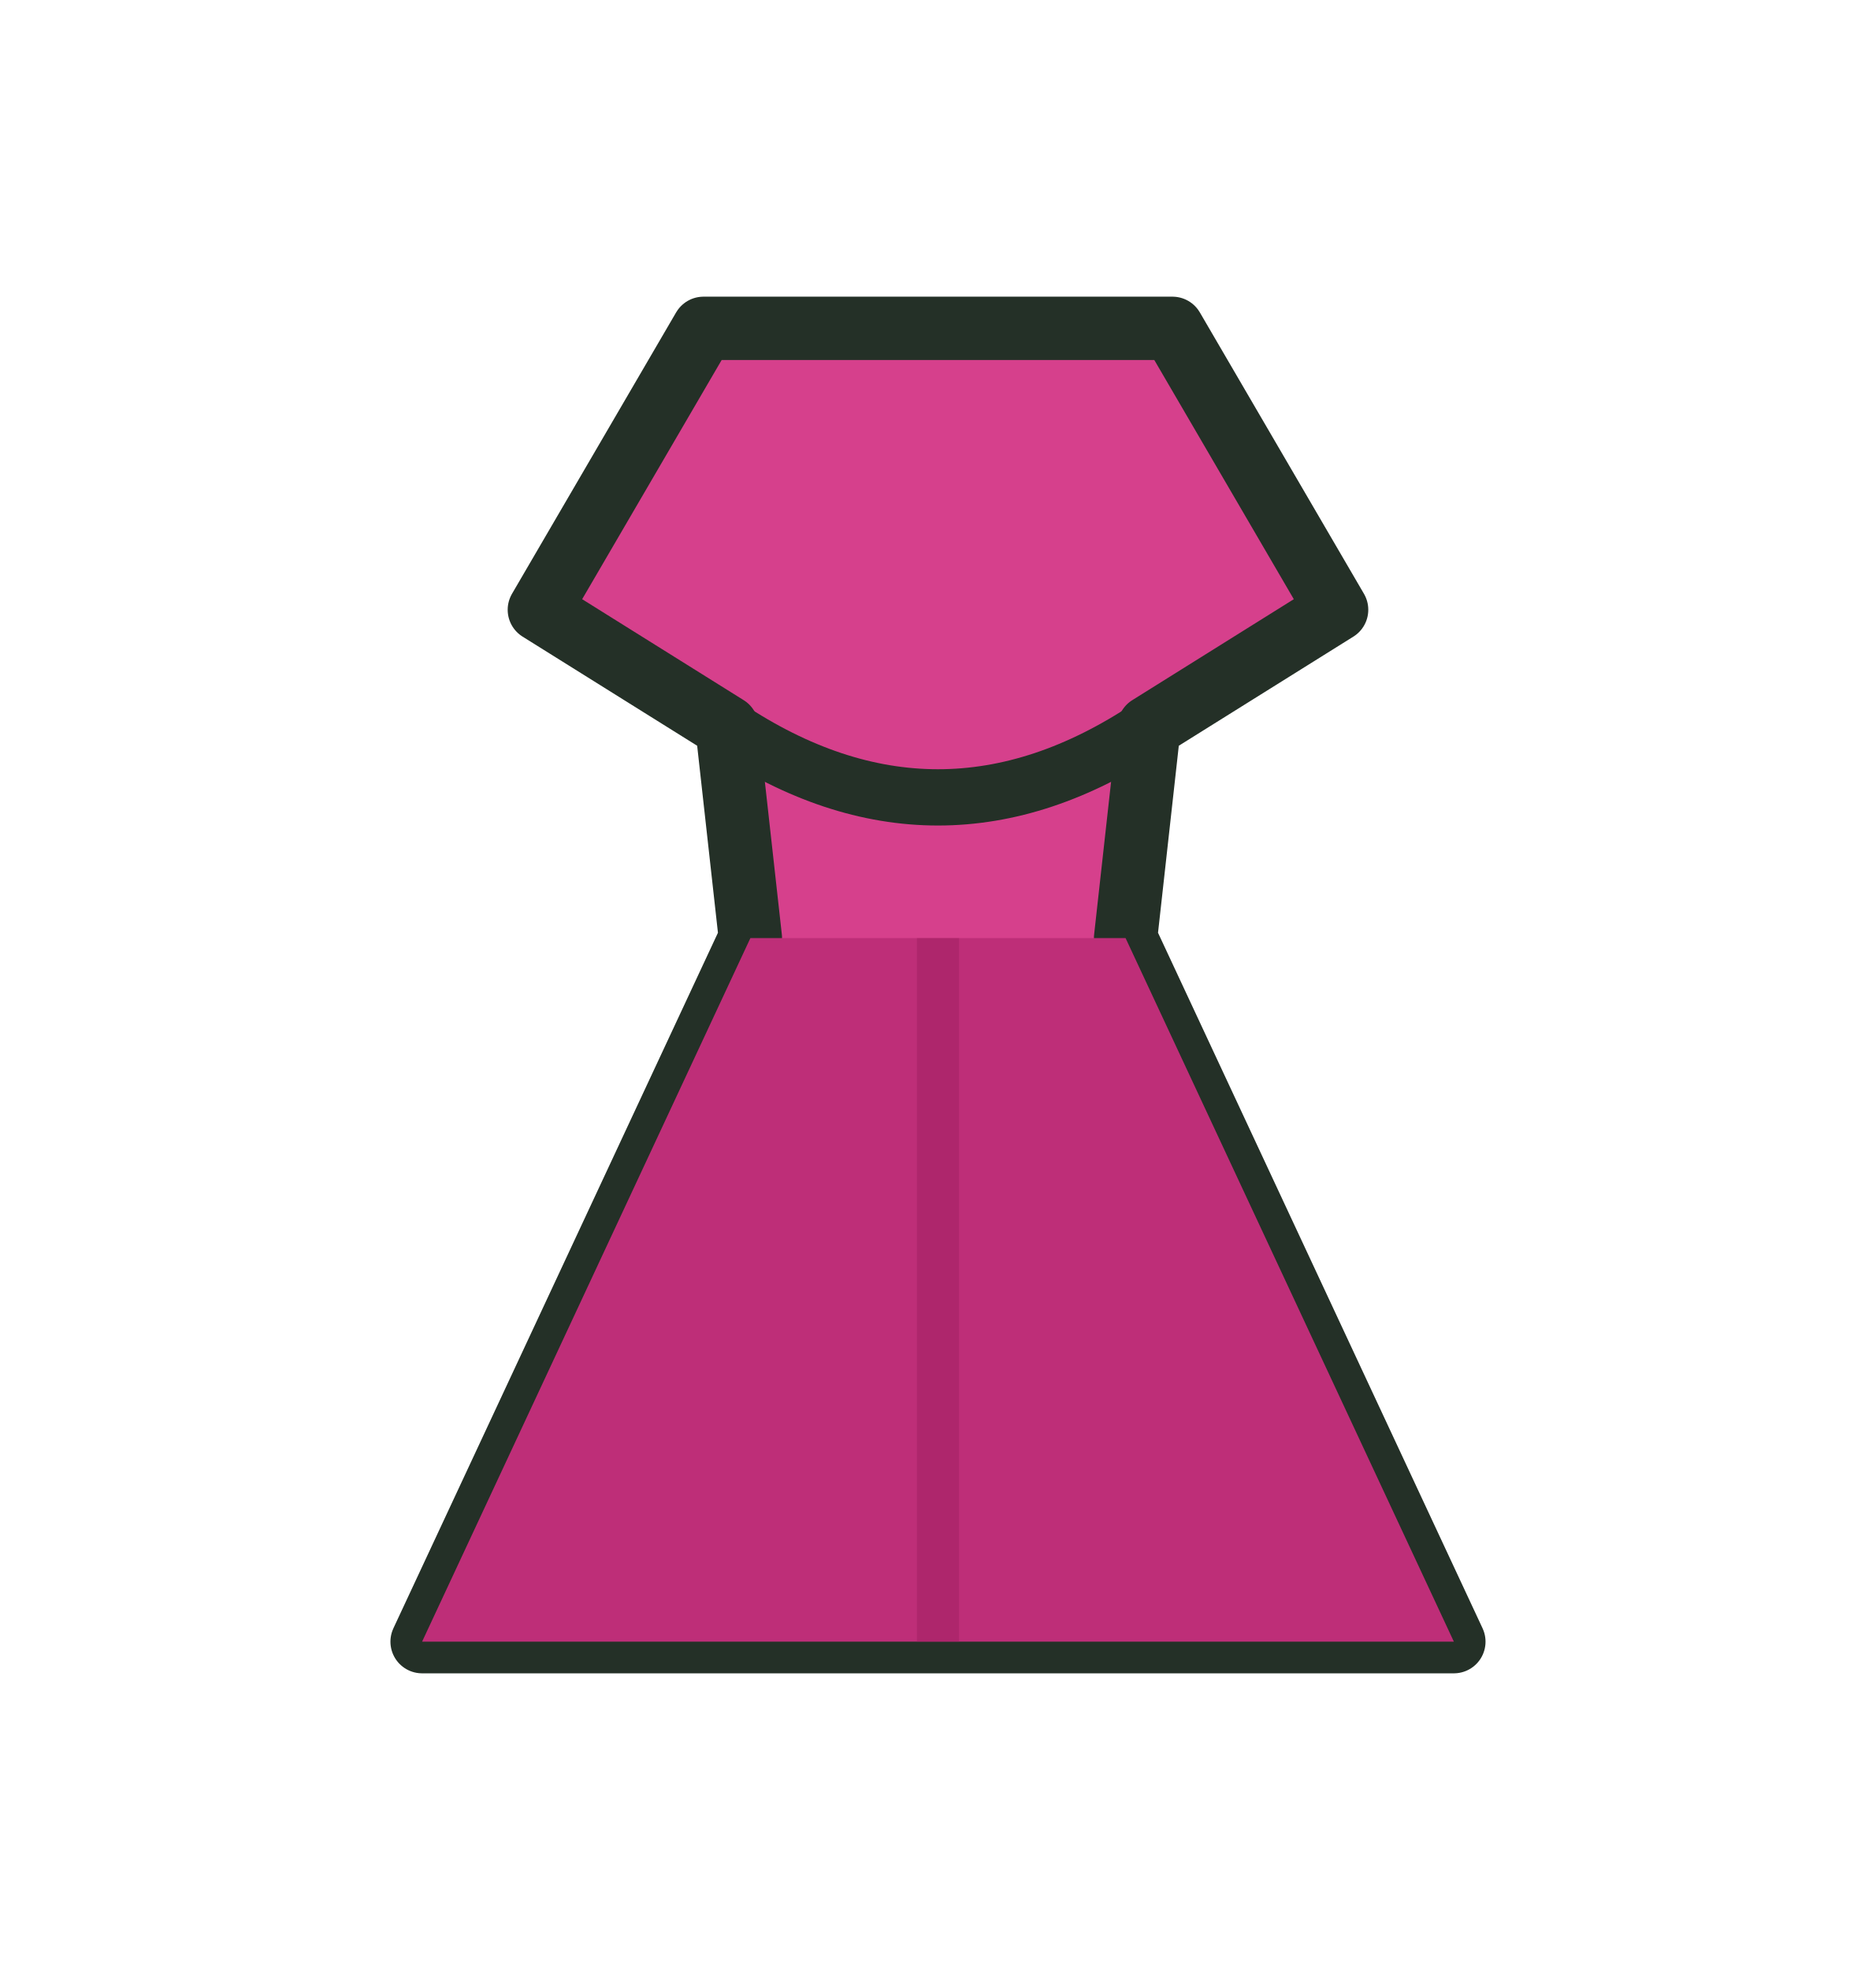
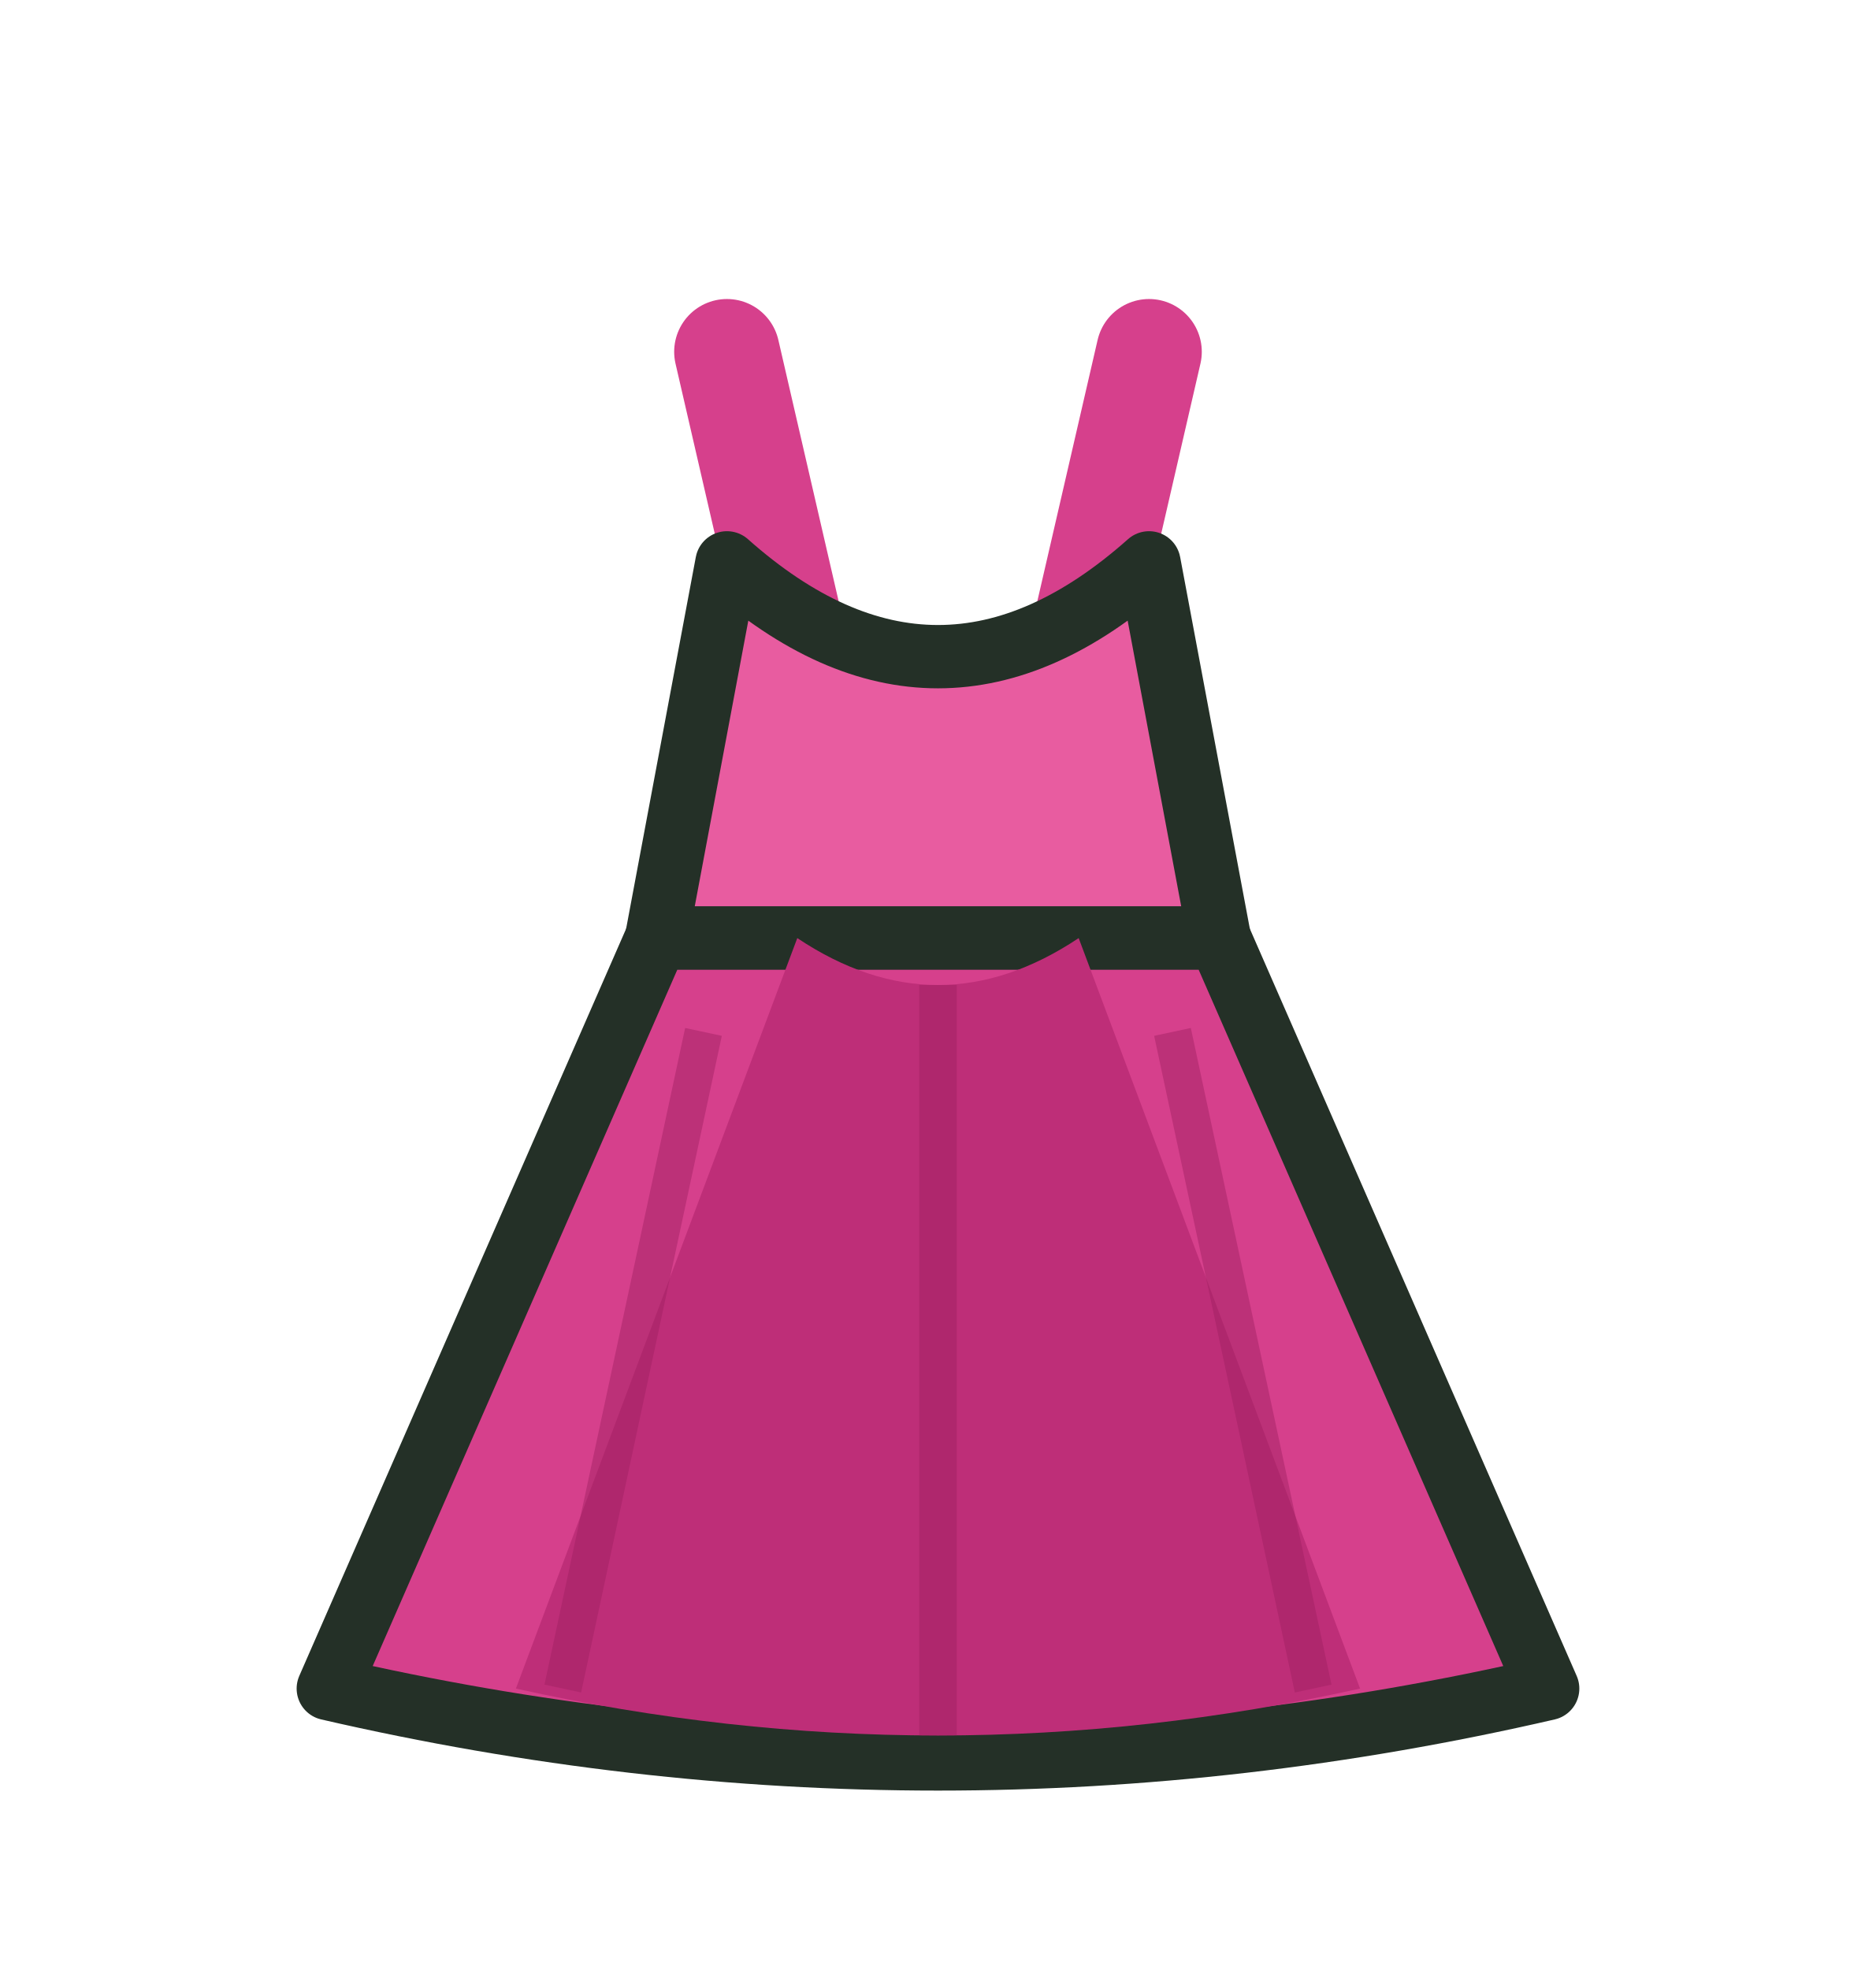
<svg xmlns="http://www.w3.org/2000/svg" viewBox="0 0 80 84">
-   <path d="M30,14 L50,14 L57,26 L49,31 L48,40 L62,70 L18,70 L32,40 L31,31 L23,26 Z" fill="#D6408C" stroke="#243027" stroke-width="2.7" stroke-linejoin="round" />
-   <path d="M32,40 L48,40 L62,70 L18,70 Z" fill="#BE2E78" />
-   <path d="M31,31 Q40,37 49,31" fill="none" stroke="#243027" stroke-width="2.4" stroke-linejoin="round" />
-   <path d="M40,40 L40,70" stroke="#9E1E60" stroke-width="1.8" opacity="0.5" />
+   <path d="M31,15 L34,28 M49,15 L46,28" fill="none" stroke="#D6408C" stroke-width="4.5" stroke-linecap="round" />
+   <path d="M31,24 Q40,32 49,24 L52,40 L28,40 Z" fill="#E85CA0" stroke="#243027" stroke-width="2.7" stroke-linejoin="round" />
+   <path d="M28,40 L52,40 L66,72 Q40,78 14,72 Z" fill="#D6408C" stroke="#243027" stroke-width="2.7" stroke-linejoin="round" />
+   <path d="M34,40 Q40,44 46,40 L58,72 Q40,76 22,72 Z" fill="#BE2E78" />
+   <path d="M31,24 Q40,32 49,24" fill="none" stroke="#243027" stroke-width="2.4" />
+   <path d="M40,42 L40,74 M30,44 L24,72 M50,44 L56,72" stroke="#9E1E60" stroke-width="1.6" opacity="0.45" />
</svg>
